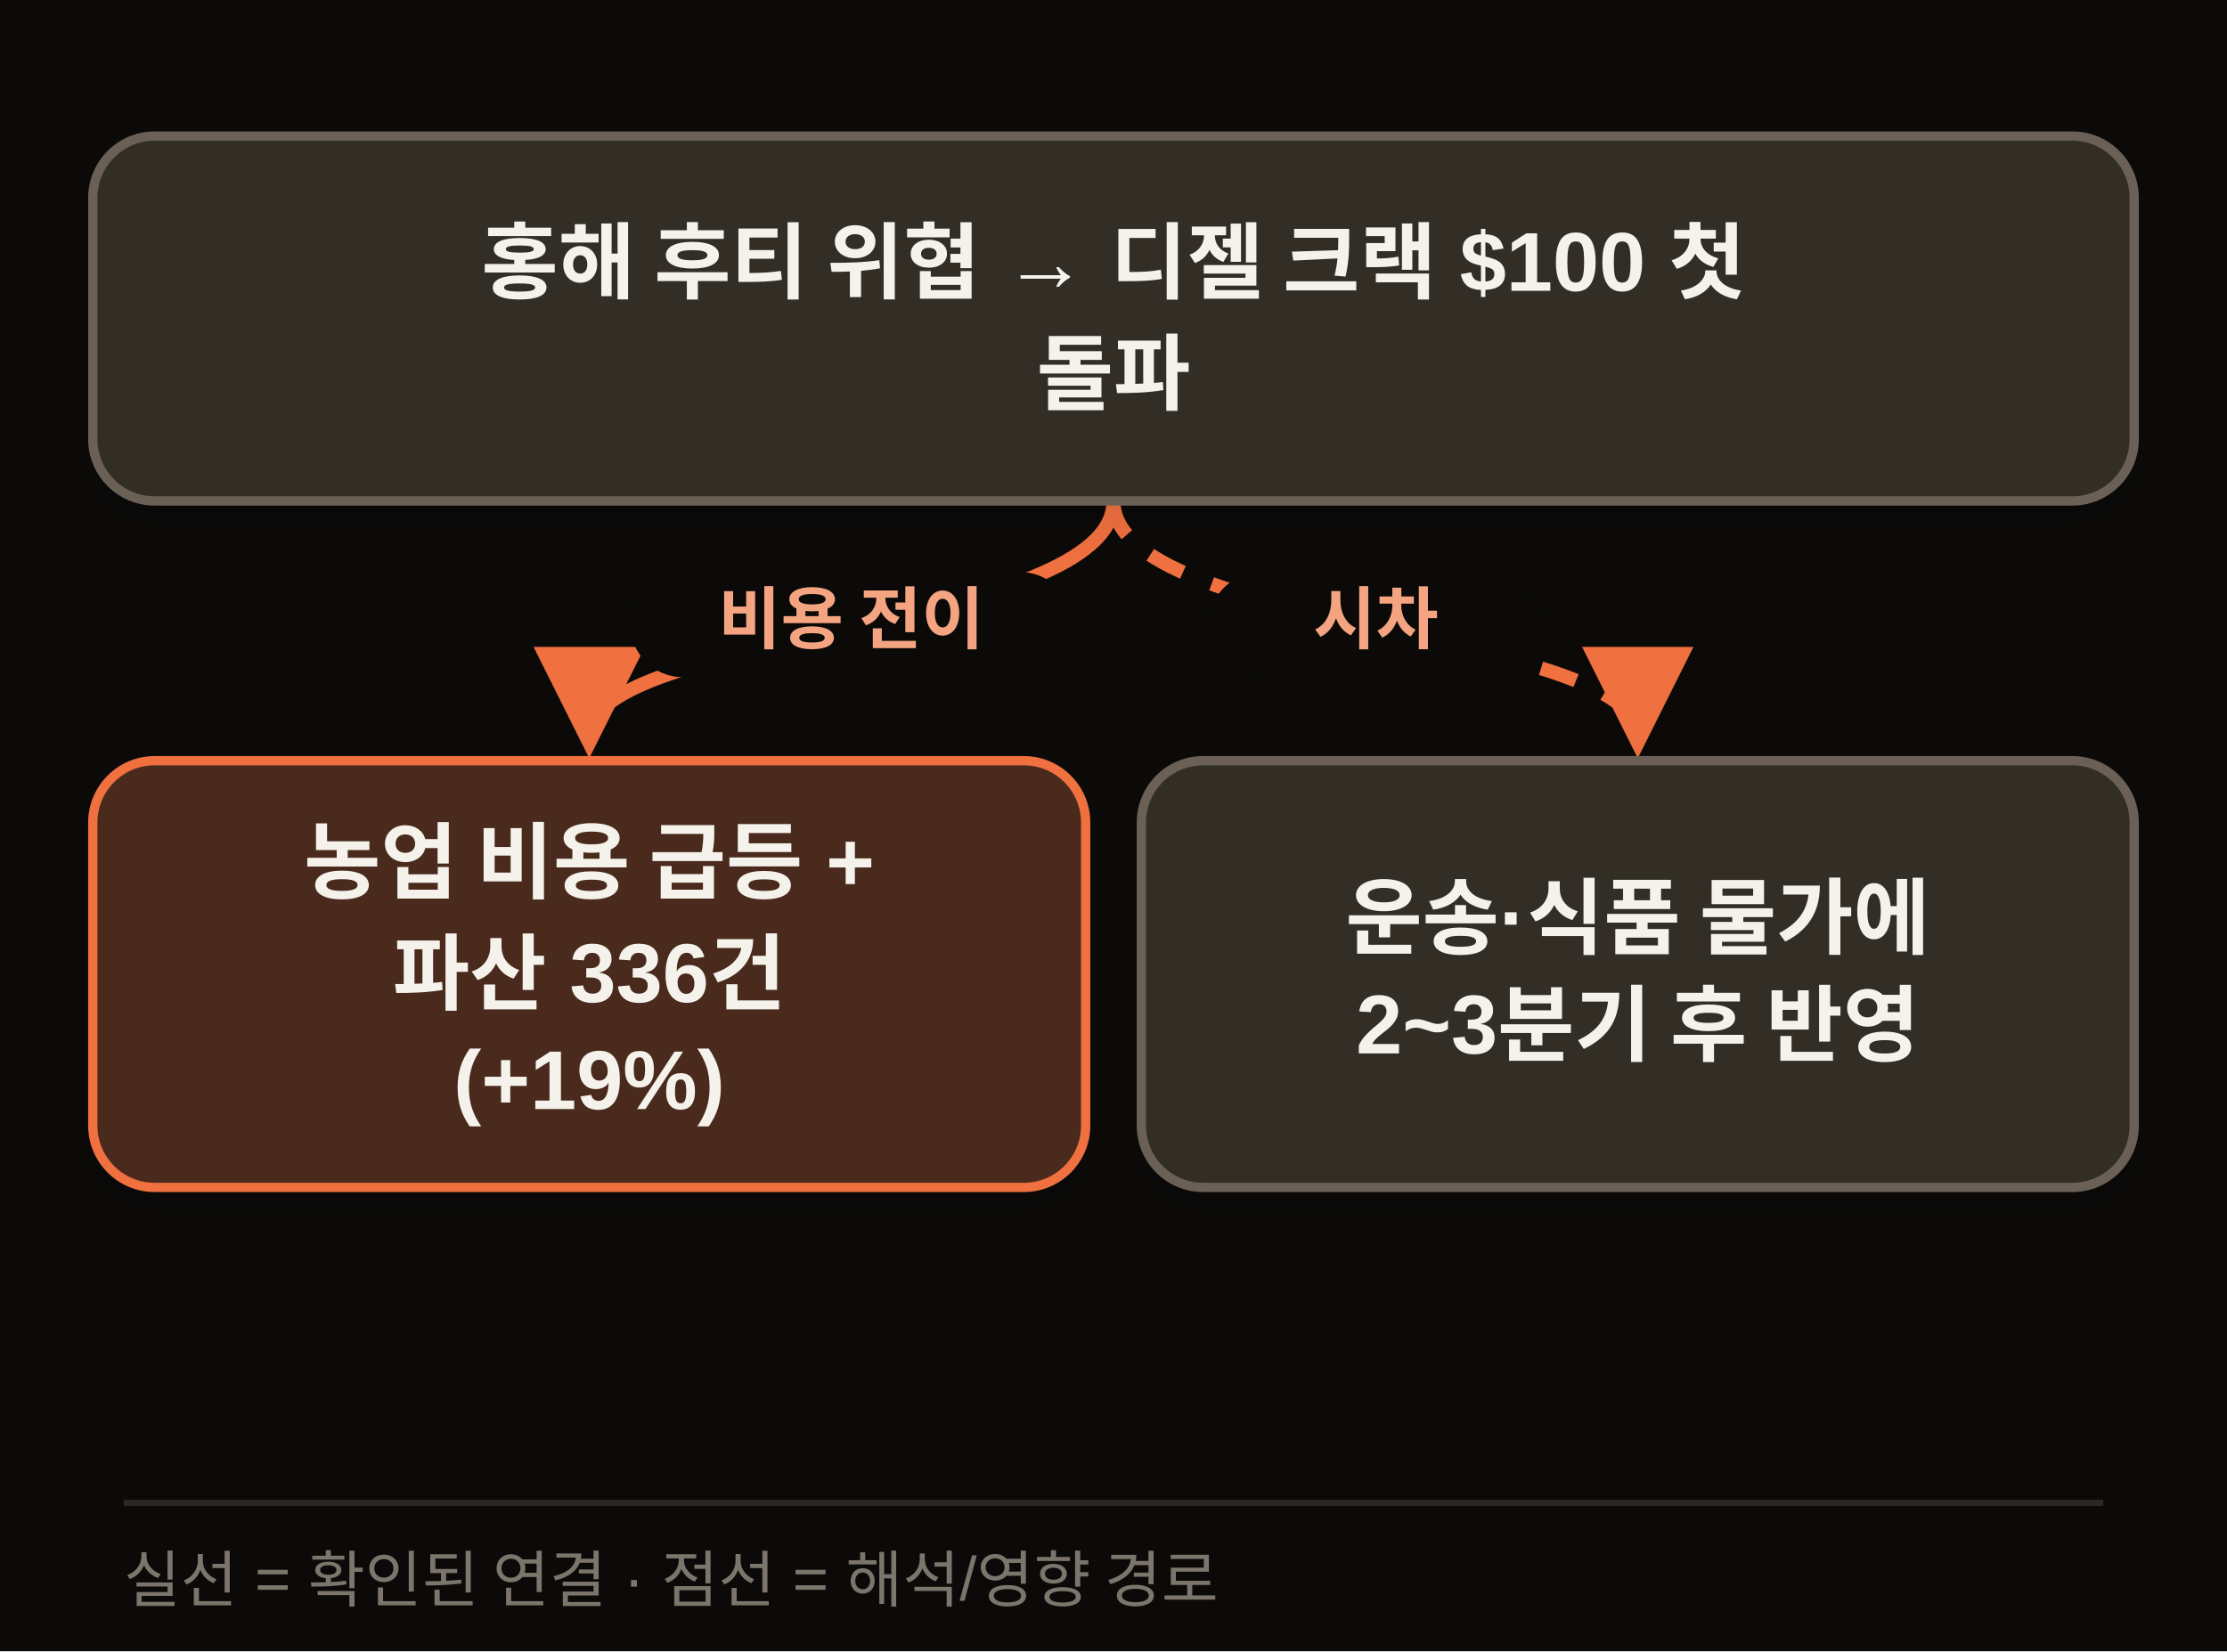
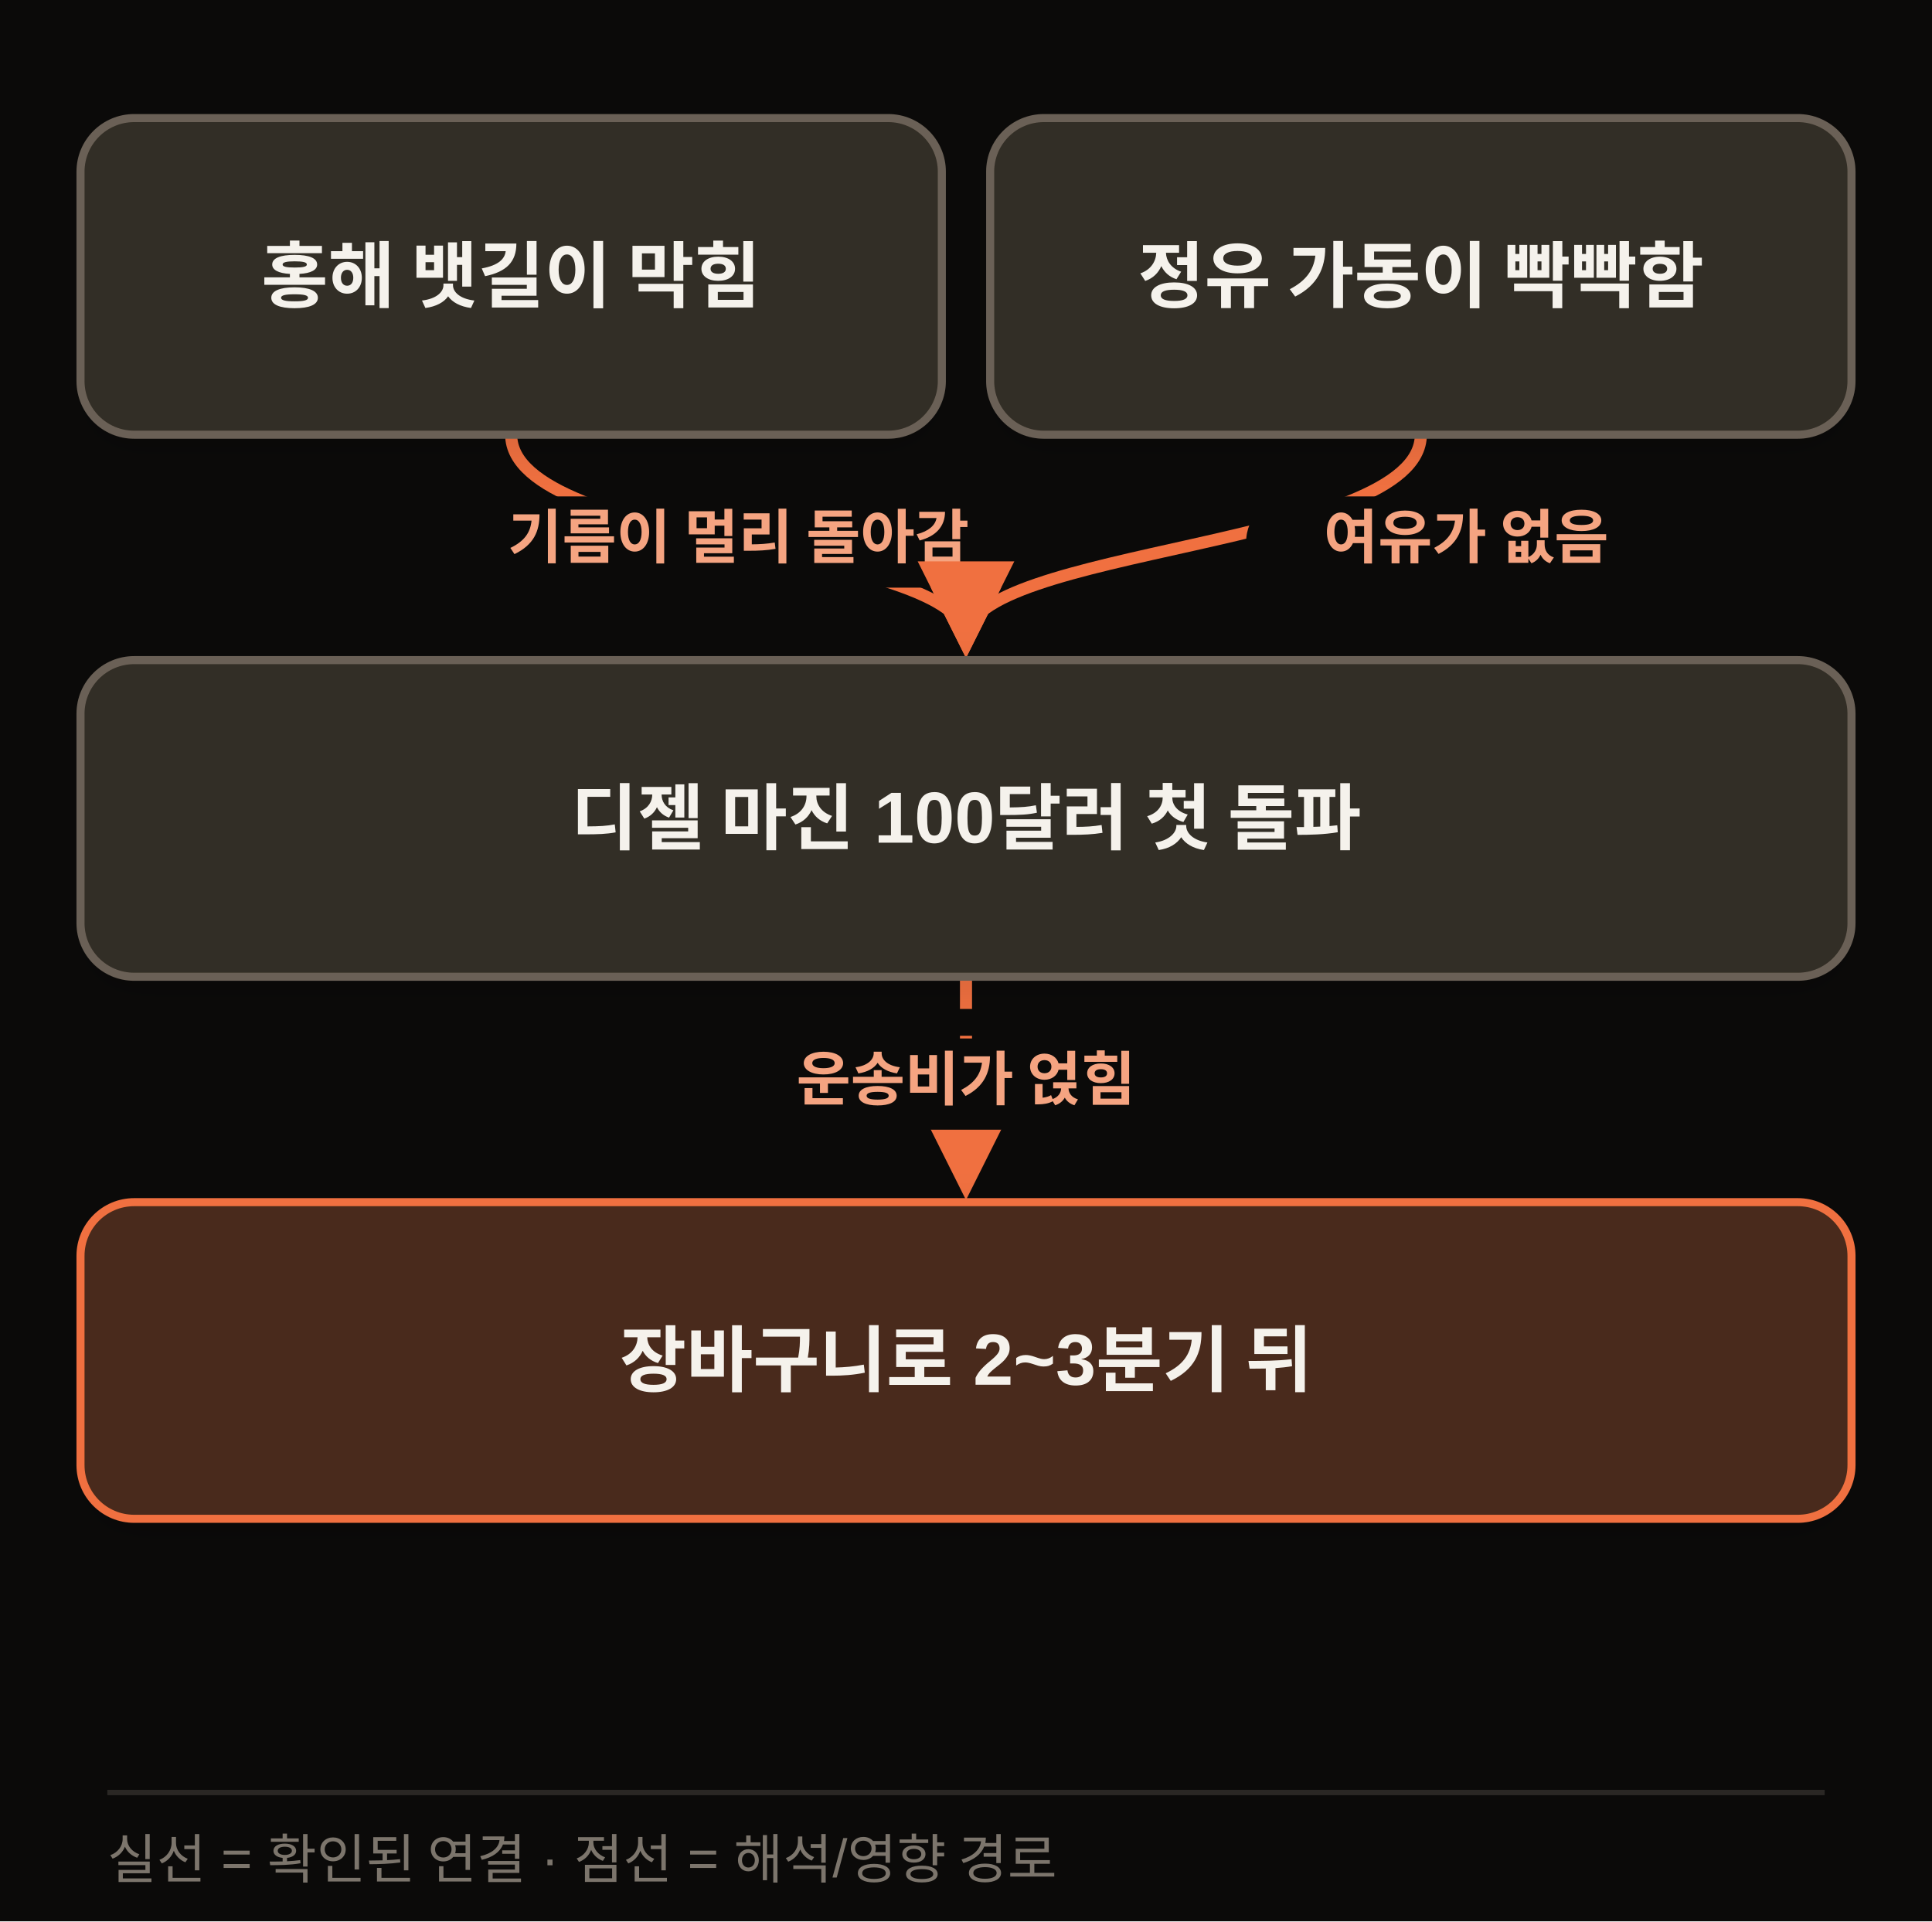
- <svg xmlns="http://www.w3.org/2000/svg" width="720" height="534" viewBox="0 0 720 534" class="morning-diagram morning-diagram-mobile" data-mobile-layout="same-topology" data-motion-orientation="TB" data-motion-steps="3">
+ <svg xmlns="http://www.w3.org/2000/svg" width="720" height="716" viewBox="0 0 720 716" class="morning-diagram morning-diagram-mobile" data-mobile-layout="same-topology" data-motion-orientation="TB" data-motion-steps="5">
  <defs>
    <filter id="shadow" x="-20%" y="-20%" width="140%" height="160%">
      <feDropShadow dx="0" dy="6" stdDeviation="8" flood-color="#111111" flood-opacity=".09" />
    </filter>
    <marker id="arrow" viewBox="0 0 10 10" refX="8" refY="5" markerWidth="8" markerHeight="8" orient="auto-start-reverse">
      <path d="M 0 0 L 10 5 L 0 10 z" fill="#F07040" />
    </marker>
  </defs>
-   <rect width="720" height="534" fill="#0B0A09" />
-   <g class="motion-step motion-edge" data-motion-step="1" data-from="A" data-to="B" style="--motion-delay:680ms">
-     <path d="M 360.0 162.0 C 360.0 204.0, 190.5 204.0, 190.5 238.0" fill="none" stroke="#F07040" stroke-width="4.5" marker-end="url(#arrow)" />
-     <rect x="203.8" y="185.0" width="143" height="34" rx="17" fill="#0B0A09" />
-     <text x="275.2" y="208.0" text-anchor="middle" font-family="Apple SD Gothic Neo,Malgun Gothic,Arial,sans-serif" font-size="22" font-weight="800" fill="#F5A481">비용 전이</text>
+   <rect width="720" height="716" fill="#0B0A09" />
+   <g class="motion-step motion-edge" data-motion-step="1" data-from="A" data-to="C" style="--motion-delay:1360ms">
+     <path d="M 190.5 162.0 C 190.5 204.0, 360.0 204.0, 360.0 238.0" fill="none" stroke="#F07040" stroke-width="4.5" marker-end="url(#arrow)" />
+     <rect x="156.2" y="185.0" width="238" height="34" rx="17" fill="#0B0A09" />
+     <text x="275.2" y="208.0" text-anchor="middle" font-family="Apple SD Gothic Neo,Malgun Gothic,Arial,sans-serif" font-size="22" font-weight="800" fill="#F5A481">기름이 멀리 돌아감</text>
  </g>
-   <g class="motion-step motion-edge" data-motion-step="1" data-from="A" data-to="C" style="--motion-delay:2040ms">
-     <path d="M 360.0 162.0 C 360.0 204.0, 529.5 204.0, 529.5 238.0" fill="none" stroke="#F07040" stroke-width="4.5" stroke-dasharray="12 10" marker-end="url(#arrow)" />
-     <rect x="390.8" y="185.0" width="108" height="34" rx="17" fill="#0B0A09" />
-     <text x="444.8" y="208.0" text-anchor="middle" font-family="Apple SD Gothic Neo,Malgun Gothic,Arial,sans-serif" font-size="22" font-weight="800" fill="#F5A481">시차</text>
+   <g class="motion-step motion-edge" data-motion-step="1" data-from="B" data-to="C" style="--motion-delay:2040ms">
+     <path d="M 529.5 162.0 C 529.5 204.0, 360.0 204.0, 360.0 238.0" fill="none" stroke="#F07040" stroke-width="4.5" marker-end="url(#arrow)" />
+     <rect x="464.4" y="185.0" width="164" height="34" rx="17" fill="#0B0A09" />
+     <text x="546.4" y="208.0" text-anchor="middle" font-family="Apple SD Gothic Neo,Malgun Gothic,Arial,sans-serif" font-size="22" font-weight="800" fill="#F5A481">여유가 없음</text>
+   </g>
+   <g class="motion-step motion-edge" data-motion-step="3" data-from="C" data-to="D" style="--motion-delay:3400ms">
+     <path d="M 360.0 364.0 C 360.0 406.0, 360.0 406.0, 360.0 440.0" fill="none" stroke="#F07040" stroke-width="4.5" stroke-dasharray="12 10" marker-end="url(#arrow)" />
+     <rect x="267.5" y="387.0" width="185" height="34" rx="17" fill="#0B0A09" />
+     <text x="360.0" y="410.0" text-anchor="middle" font-family="Apple SD Gothic Neo,Malgun Gothic,Arial,sans-serif" font-size="22" font-weight="800" fill="#F5A481">운송비가 얹힘</text>
  </g>
  <g class="motion-step motion-node" data-motion-step="0" style="--motion-delay:0ms;--motion-accent-delay:640ms">
-     <rect class="motion-node-shape" x="30.0" y="44.0" width="660.0" height="118.0" rx="20" fill="#332E26" stroke="#6B6156" stroke-width="3" filter="url(#shadow)" />
-     <text x="360.0" y="85.0" text-anchor="middle" dominant-baseline="middle" font-family="Apple SD Gothic Neo,Malgun Gothic,Arial,sans-serif" font-size="27" font-weight="800" fill="#F5F2EC">홍해 후티 위협 → 디젤 크랙 $100 첫</text>
-     <text x="360.0" y="121.0" text-anchor="middle" dominant-baseline="middle" font-family="Apple SD Gothic Neo,Malgun Gothic,Arial,sans-serif" font-size="27" font-weight="800" fill="#F5F2EC">돌파</text>
+     <rect class="motion-node-shape" x="30.0" y="44.0" width="321.0" height="118.0" rx="20" fill="#332E26" stroke="#6B6156" stroke-width="3" filter="url(#shadow)" />
+     <text x="190.5" y="103.0" text-anchor="middle" dominant-baseline="middle" font-family="Apple SD Gothic Neo,Malgun Gothic,Arial,sans-serif" font-size="27" font-weight="800" fill="#F5F2EC">홍해 뱃길이 막힘</text>
  </g>
-   <g class="motion-step motion-node motion-risk" data-motion-step="2" style="--motion-delay:1360ms;--motion-accent-delay:2000ms">
-     <rect class="motion-node-shape" x="30.0" y="246.0" width="321.0" height="138" rx="20" fill="#4A2C1A" stroke="#F07040" stroke-width="3" filter="url(#shadow)" />
-     <text x="190.5" y="279.0" text-anchor="middle" dominant-baseline="middle" font-family="Apple SD Gothic Neo,Malgun Gothic,Arial,sans-serif" font-size="27" font-weight="800" fill="#F5F2EC">농업 비용 급등 +</text>
-     <text x="190.5" y="315.0" text-anchor="middle" dominant-baseline="middle" font-family="Apple SD Gothic Neo,Malgun Gothic,Arial,sans-serif" font-size="27" font-weight="800" fill="#F5F2EC">파산 336건</text>
-     <text x="190.5" y="351.0" text-anchor="middle" dominant-baseline="middle" font-family="Apple SD Gothic Neo,Malgun Gothic,Arial,sans-serif" font-size="27" font-weight="800" fill="#F5F2EC">(+19%)</text>
+   <g class="motion-step motion-node" data-motion-step="0" style="--motion-delay:680ms;--motion-accent-delay:1320ms">
+     <rect class="motion-node-shape" x="369.0" y="44.0" width="321.0" height="118.0" rx="20" fill="#332E26" stroke="#6B6156" stroke-width="3" filter="url(#shadow)" />
+     <text x="529.5" y="103.0" text-anchor="middle" dominant-baseline="middle" font-family="Apple SD Gothic Neo,Malgun Gothic,Arial,sans-serif" font-size="27" font-weight="800" fill="#F5F2EC">정유 가동이 빡빡함</text>
  </g>
  <g class="motion-step motion-node" data-motion-step="2" style="--motion-delay:2720ms;--motion-accent-delay:3360ms">
-     <rect class="motion-node-shape" x="369.0" y="246.0" width="321.0" height="138" rx="20" fill="#332E26" stroke="#6B6156" stroke-width="3" filter="url(#shadow)" />
-     <text x="529.5" y="297.0" text-anchor="middle" dominant-baseline="middle" font-family="Apple SD Gothic Neo,Malgun Gothic,Arial,sans-serif" font-size="27" font-weight="800" fill="#F5F2EC">운송·식품 물가에</text>
-     <text x="529.5" y="333.0" text-anchor="middle" dominant-baseline="middle" font-family="Apple SD Gothic Neo,Malgun Gothic,Arial,sans-serif" font-size="27" font-weight="800" fill="#F5F2EC">2~3분기 후 반영</text>
+     <rect class="motion-node-shape" x="30.0" y="246.0" width="660.0" height="118.0" rx="20" fill="#332E26" stroke="#6B6156" stroke-width="3" filter="url(#shadow)" />
+     <text x="360.0" y="305.0" text-anchor="middle" dominant-baseline="middle" font-family="Apple SD Gothic Neo,Malgun Gothic,Arial,sans-serif" font-size="27" font-weight="800" fill="#F5F2EC">디젤 마진 100달러 첫 돌파</text>
  </g>
-   <line x1="40" y1="486" x2="680" y2="486" stroke="#2A2724" stroke-width="2" />
-   <text x="40" y="518" font-family="Apple SD Gothic Neo,Malgun Gothic,Arial,sans-serif" font-size="20" fill="#7C756C">실선 = 확인된 연결 · 점선 = 해석/영향 경로</text>
+   <g class="motion-step motion-node motion-risk" data-motion-step="4" style="--motion-delay:4080ms;--motion-accent-delay:4720ms">
+     <rect class="motion-node-shape" x="30.0" y="448.0" width="660.0" height="118.0" rx="20" fill="#4A2C1A" stroke="#F07040" stroke-width="3" filter="url(#shadow)" />
+     <text x="360.0" y="507.0" text-anchor="middle" dominant-baseline="middle" font-family="Apple SD Gothic Neo,Malgun Gothic,Arial,sans-serif" font-size="27" font-weight="800" fill="#F5F2EC">장바구니로 2~3분기 뒤</text>
+   </g>
+   <line x1="40" y1="668" x2="680" y2="668" stroke="#2A2724" stroke-width="2" />
+   <text x="40" y="700" font-family="Apple SD Gothic Neo,Malgun Gothic,Arial,sans-serif" font-size="20" fill="#7C756C">실선 = 확인된 연결 · 점선 = 해석/영향 경로</text>
</svg>
